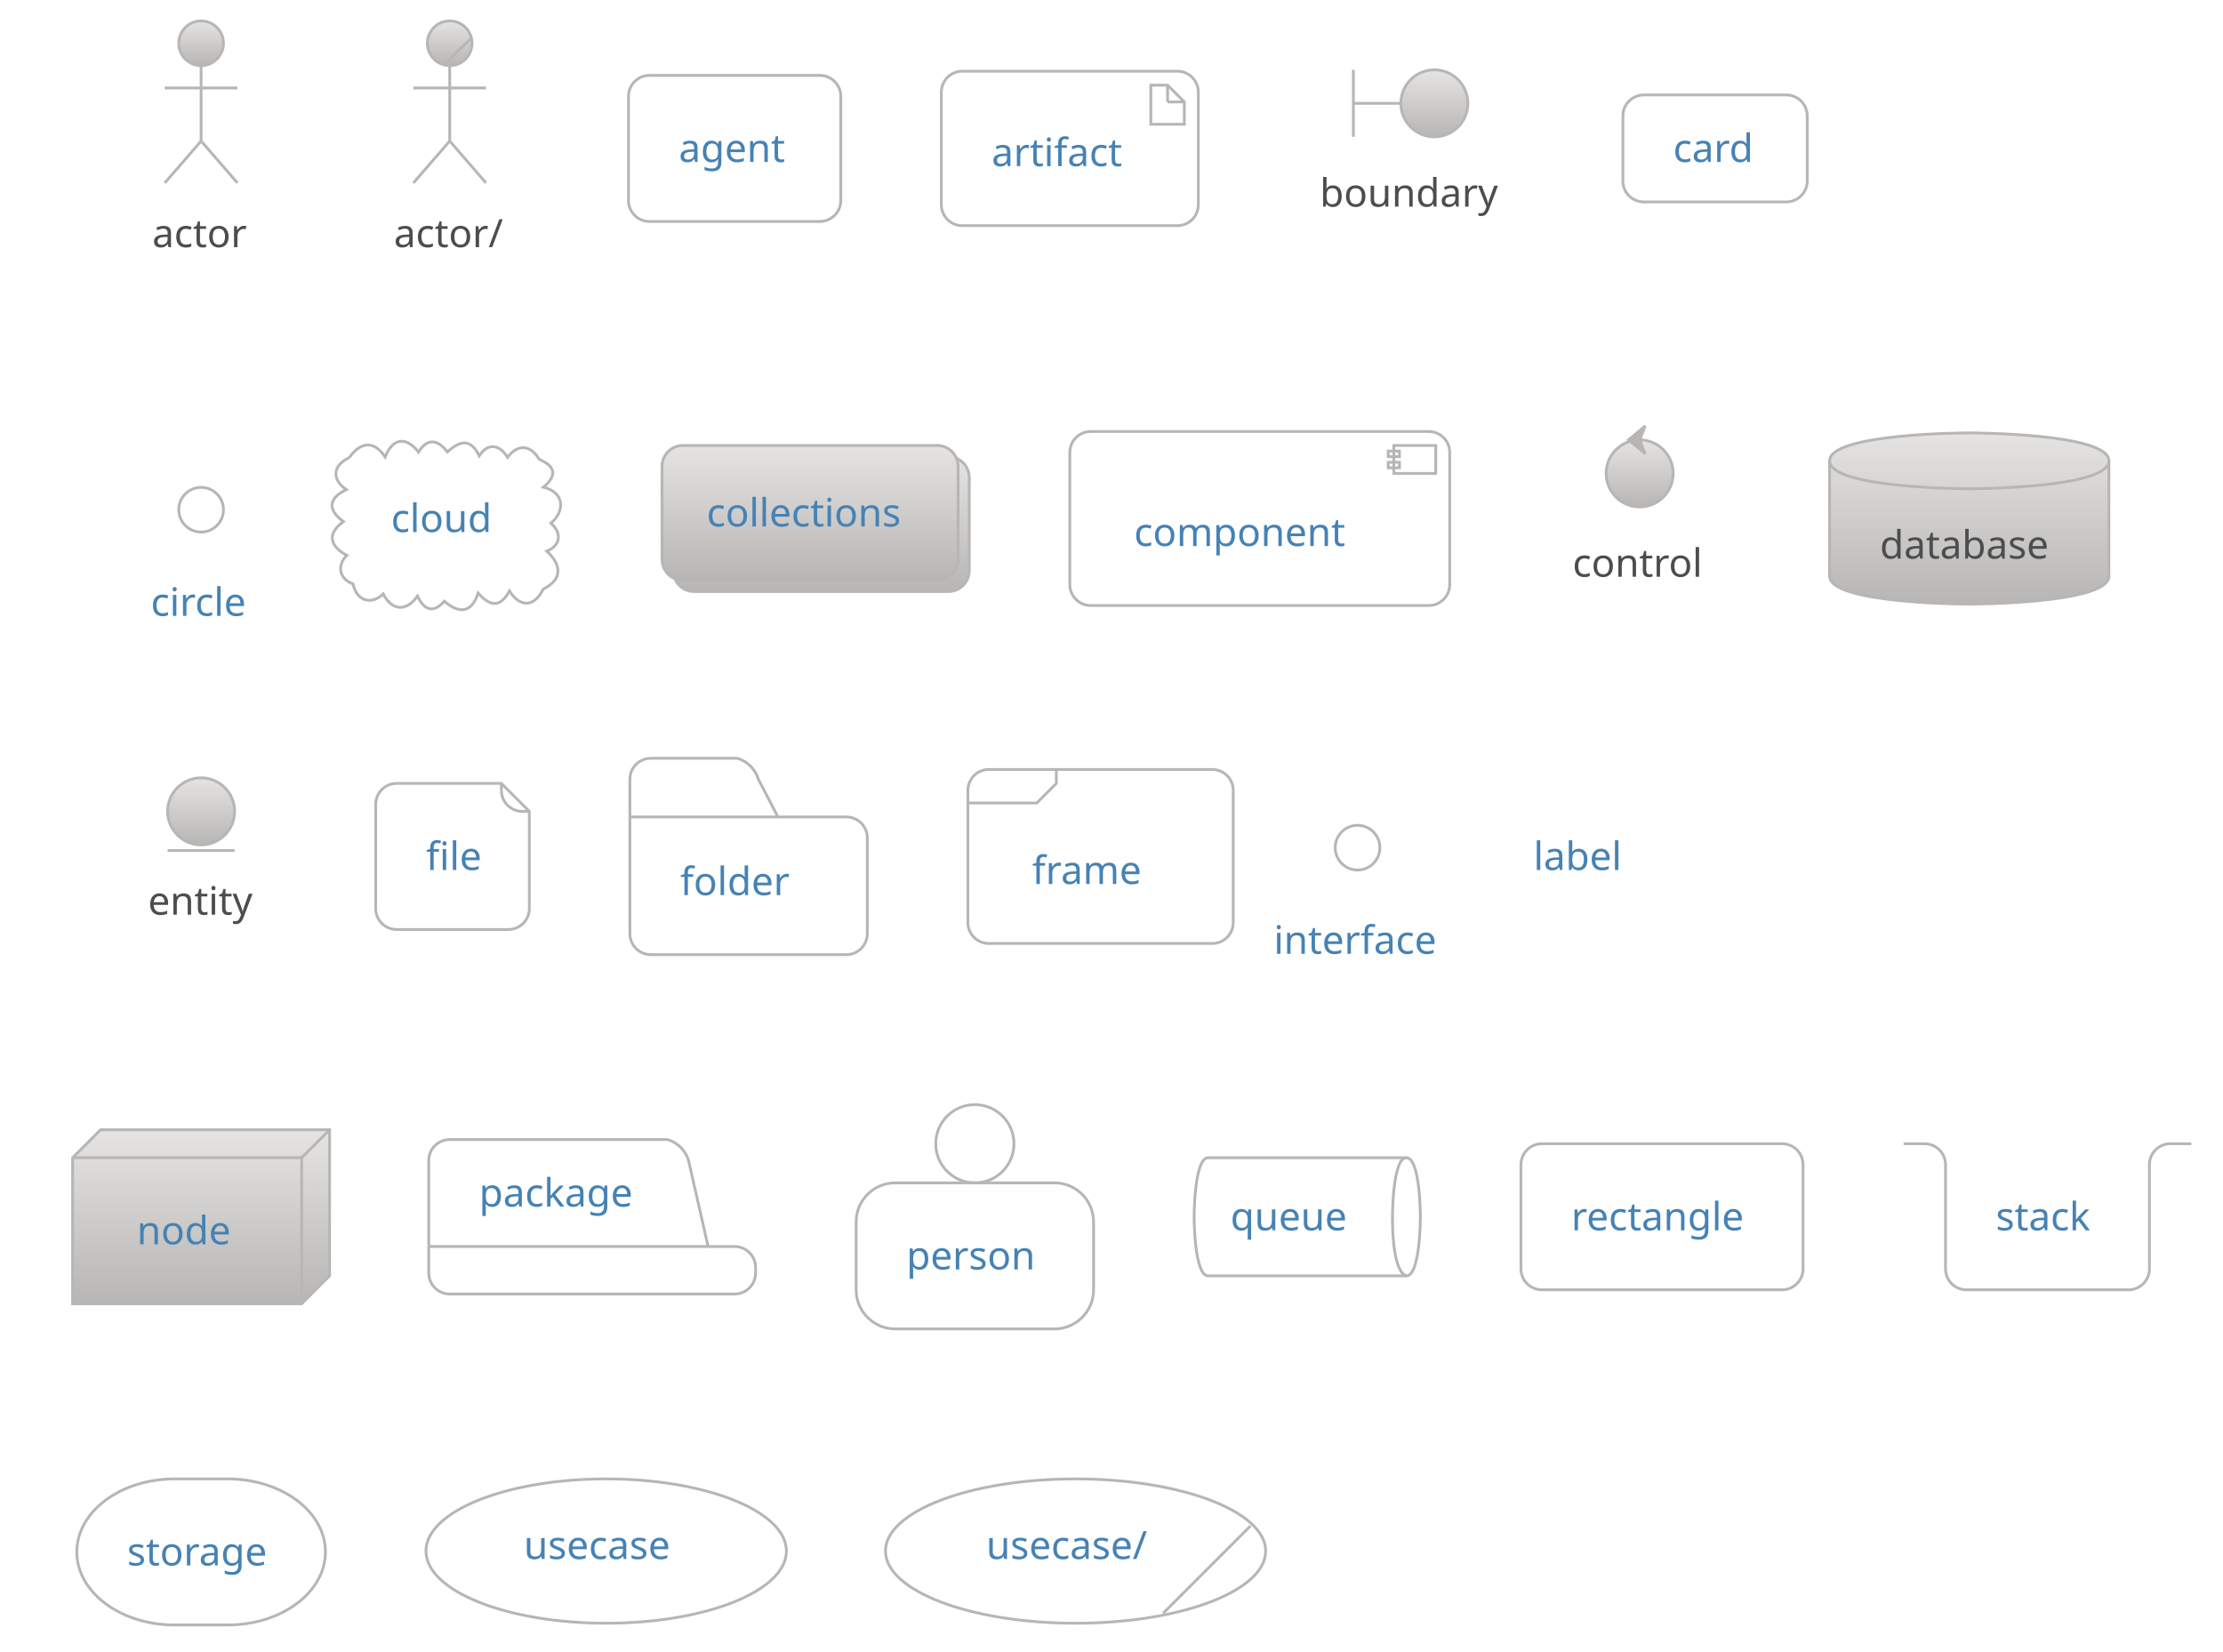
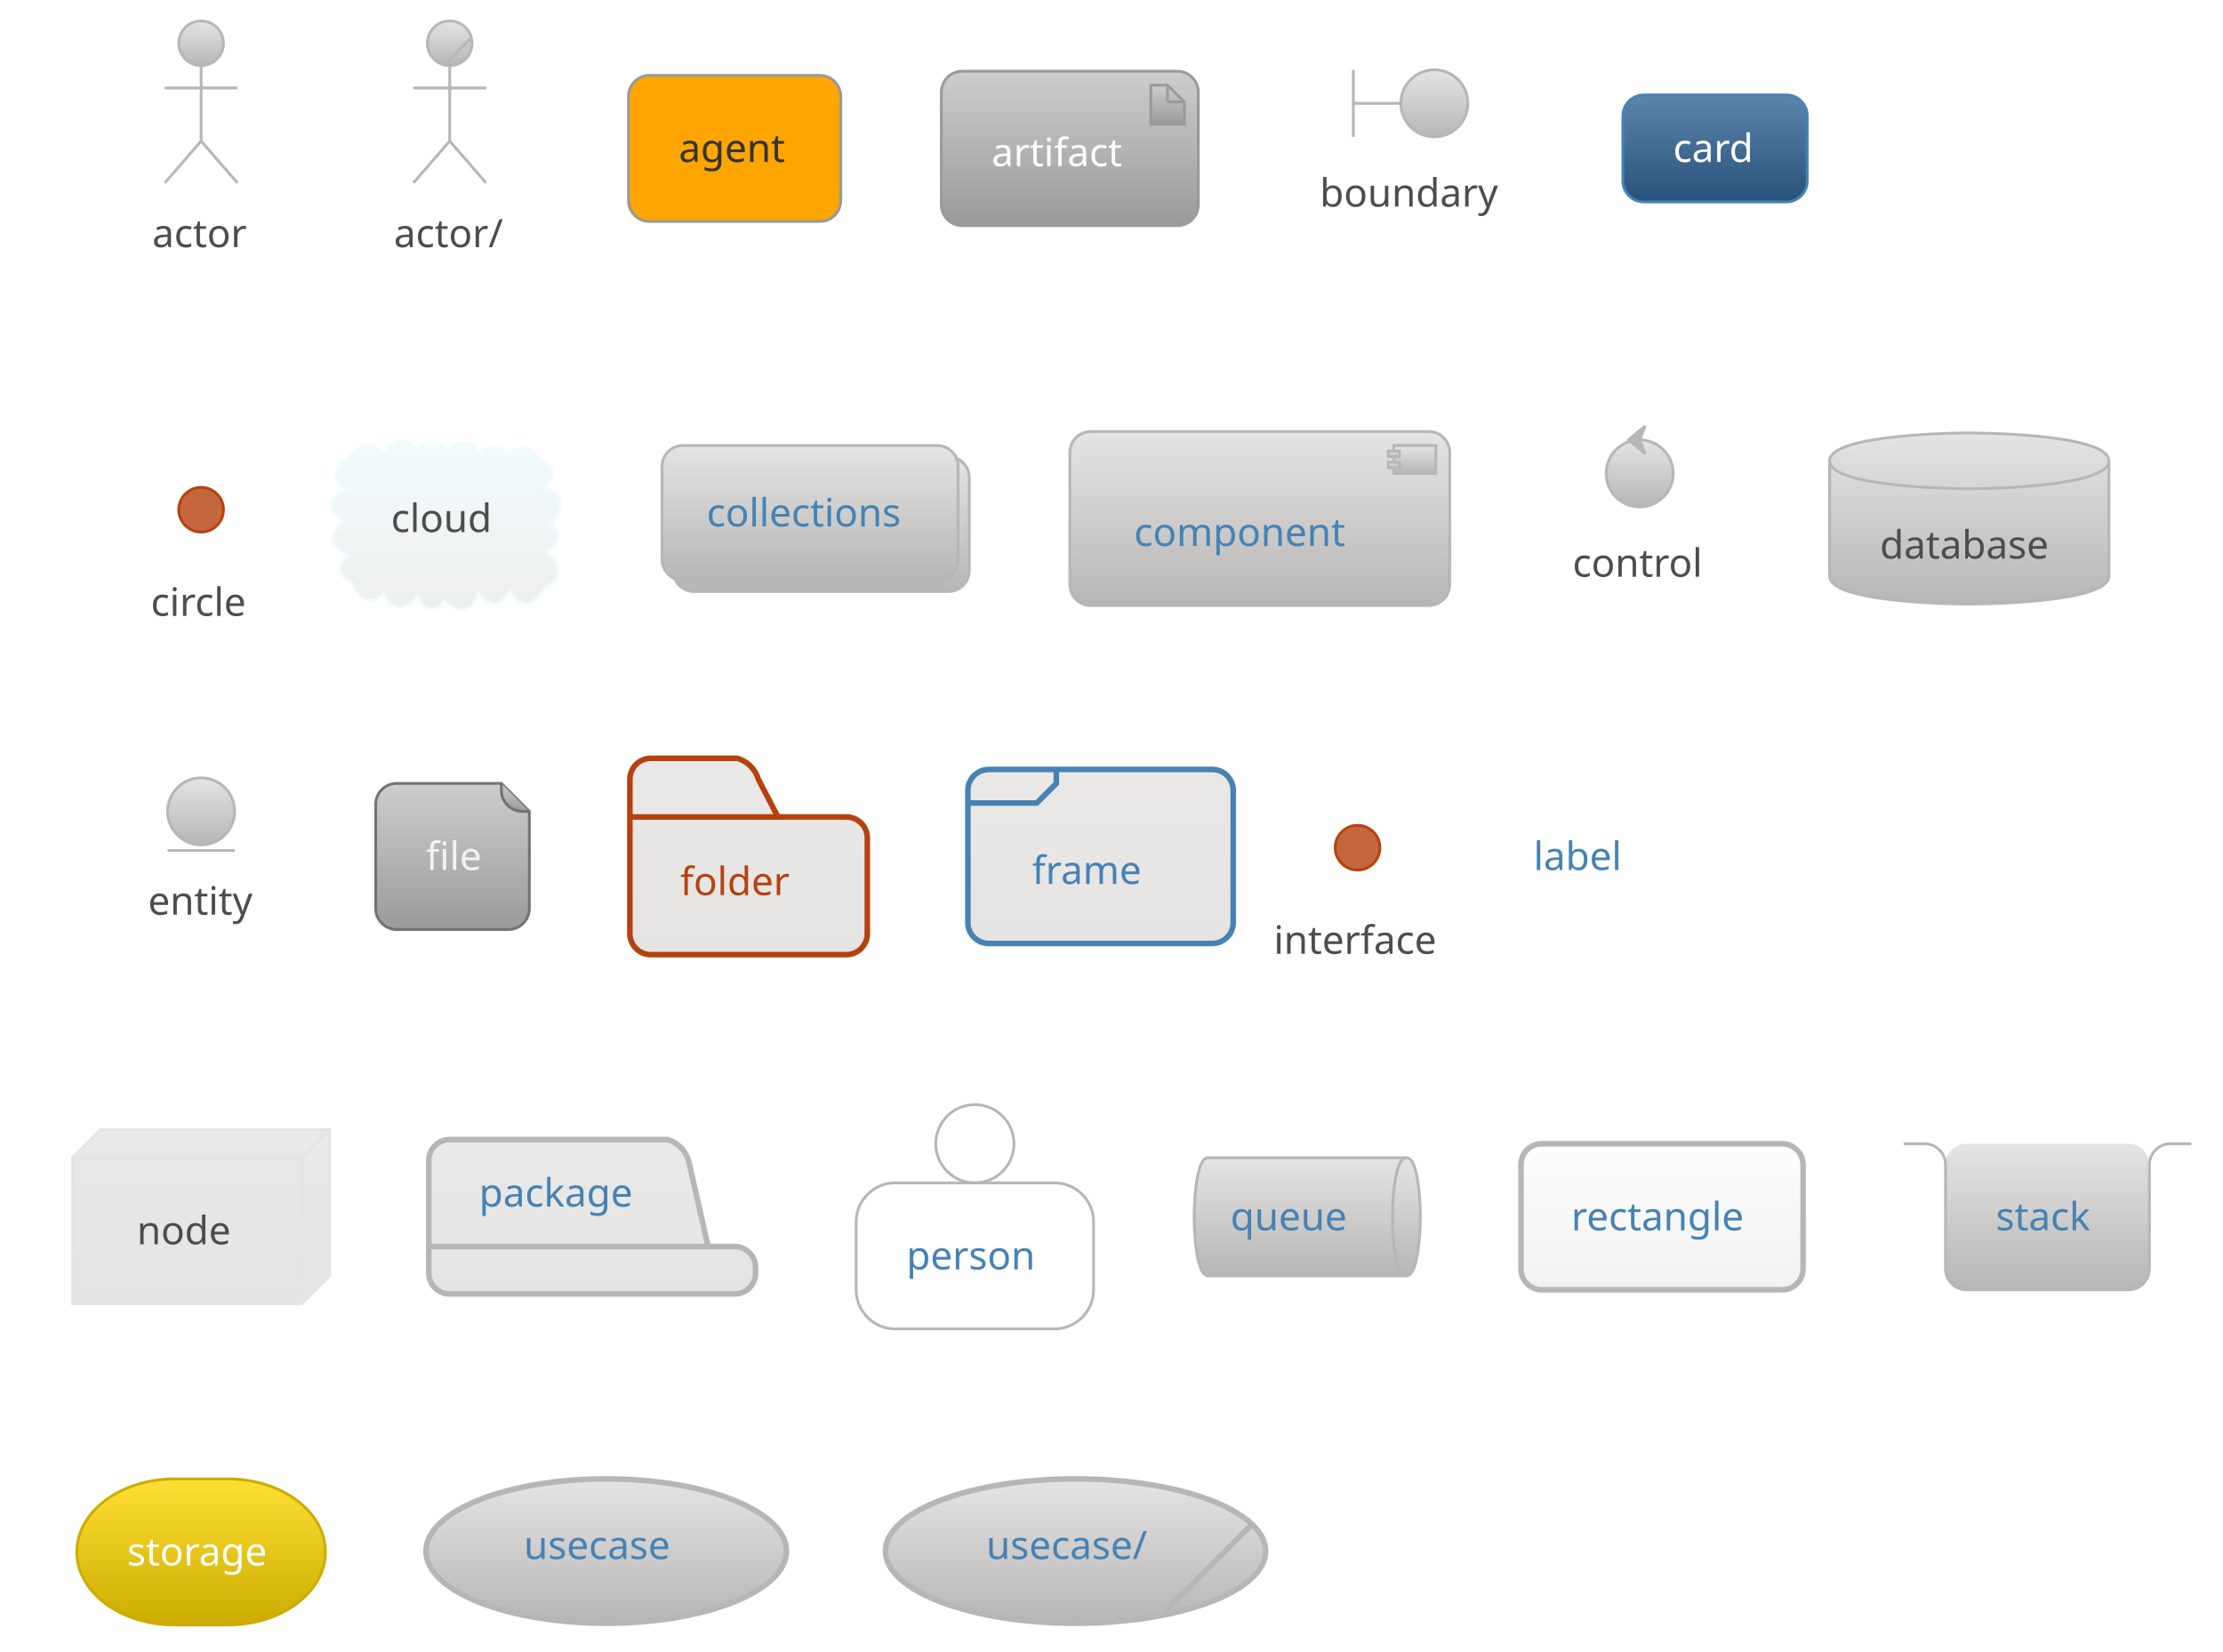
<svg xmlns="http://www.w3.org/2000/svg" contentScriptType="application/ecmascript" contentStyleType="text/css" height="616.667px" preserveAspectRatio="none" style="width:829px;height:616px;background:#00000000;" version="1.1" viewBox="0 0 829 616" width="829.167px" zoomAndPan="magnify">
  <defs>
-     <linearGradient id="gbvxnth5leq130" x1="50%" x2="50%" y1="0%" y2="100%">
+     <linearGradient id="g8m34oasvc8430" x1="50%" x2="50%" y1="0%" y2="100%">
      <stop offset="0%" stop-color="#E5E4E2" />
      <stop offset="100%" stop-color="#B7B6B5" />
    </linearGradient>
+     <linearGradient id="g8m34oasvc8431" x1="50%" x2="50%" y1="0%" y2="100%">
+       <stop offset="0%" stop-color="#CDCDCD" />
+       <stop offset="100%" stop-color="#9A9A9A" />
+     </linearGradient>
+     <linearGradient id="g8m34oasvc8432" x1="50%" x2="50%" y1="0%" y2="100%">
+       <stop offset="0%" stop-color="#5C85AD" />
+       <stop offset="100%" stop-color="#29527A" />
+     </linearGradient>
+     <linearGradient id="g8m34oasvc8433" x1="50%" x2="50%" y1="0%" y2="100%">
+       <stop offset="0%" stop-color="#F2FCFE" />
+       <stop offset="100%" stop-color="#EEEEEE" />
+     </linearGradient>
+     <linearGradient id="g8m34oasvc8434" x1="50%" x2="50%" y1="0%" y2="100%">
+       <stop offset="0%" stop-color="#EAE9E8" />
+       <stop offset="100%" stop-color="#E5E4E2" />
+     </linearGradient>
+     <linearGradient id="g8m34oasvc8435" x1="50%" x2="50%" y1="0%" y2="100%">
+       <stop offset="0%" stop-color="#FDFDFD" />
+       <stop offset="100%" stop-color="#F2F2F2" />
+     </linearGradient>
+     <linearGradient id="g8m34oasvc8436" x1="50%" x2="50%" y1="0%" y2="100%">
+       <stop offset="0%" stop-color="#FFDF33" />
+       <stop offset="100%" stop-color="#CCAC00" />
+     </linearGradient>
  </defs>
  <g>
-     <ellipse cx="75" cy="16.141" fill="url(#gbvxnth5leq130)" rx="8.333" ry="8.333" style="stroke:#B7B6B5;stroke-width:1.042;" />
+     <ellipse cx="75" cy="16.141" fill="url(#g8m34oasvc8430)" rx="8.333" ry="8.333" style="stroke:#B7B6B5;stroke-width:1.042;" />
    <path d="M75,24.474 L75,52.599 M61.458,32.807 L88.542,32.807 M75,52.599 L61.458,68.224 M75,52.599 L88.542,68.224 " fill="none" style="stroke:#B7B6B5;stroke-width:1.042;" />
    <text fill="#4D4D4D" font-family="&quot;Verdana&quot;" font-size="14.583" lengthAdjust="spacing" textLength="36.458" x="56.771" y="92.177">actor</text>
-     <ellipse cx="167.708" cy="16.141" fill="url(#gbvxnth5leq130)" rx="8.333" ry="8.333" style="stroke:#B7B6B5;stroke-width:1.042;" />
+     <ellipse cx="167.708" cy="16.141" fill="url(#g8m34oasvc8430)" rx="8.333" ry="8.333" style="stroke:#B7B6B5;stroke-width:1.042;" />
    <line style="stroke:#B7B6B5;stroke-width:1.042;" x1="165.684" x2="175.792" y1="24.224" y2="14.116" />
    <path d="M167.708,24.474 L167.708,52.599 M154.167,32.807 L181.25,32.807 M167.708,52.599 L154.167,68.224 M167.708,52.599 L181.25,68.224 " fill="none" style="stroke:#B7B6B5;stroke-width:1.042;" />
    <text fill="#4D4D4D" font-family="&quot;Verdana&quot;" font-size="14.583" lengthAdjust="spacing" textLength="41.667" x="146.875" y="92.177">actor/</text>
-     <rect height="54.476" rx="7.812" ry="7.812" style="stroke:#B7B6B5;stroke-width:1.042;fill:none;" width="79.167" x="234.375" y="28.12" />
-     <text fill="#4682B4" font-family="&quot;Verdana&quot;" font-size="14.583" lengthAdjust="spacing" textLength="41.667" x="253.125" y="60.407">agent</text>
-     <rect height="57.601" rx="7.812" ry="7.812" style="stroke:#B7B6B5;stroke-width:1.042;fill:none;" width="95.833" x="351.042" y="26.557" />
-     <polygon points="429.167,31.766,429.167,46.349,441.667,46.349,441.667,38.016,435.417,31.766,429.167,31.766" style="stroke:#B7B6B5;stroke-width:1.042;fill:none;" />
-     <line style="stroke:#B7B6B5;stroke-width:1.042;fill:none;" x1="435.417" x2="435.417" y1="31.766" y2="38.016" />
-     <line style="stroke:#B7B6B5;stroke-width:1.042;fill:none;" x1="441.667" x2="435.417" y1="38.016" y2="38.016" />
-     <text fill="#4682B4" font-family="&quot;Verdana&quot;" font-size="14.583" lengthAdjust="spacing" textLength="47.917" x="369.792" y="61.969">artifact</text>
+     <rect fill="#FFA500" height="54.476" rx="7.812" ry="7.812" style="stroke:#999999;stroke-width:1.042;" width="79.167" x="234.375" y="28.12" />
+     <text fill="#333333" font-family="&quot;Verdana&quot;" font-size="14.583" lengthAdjust="spacing" textLength="41.667" x="253.125" y="60.407">agent</text>
+     <rect fill="url(#g8m34oasvc8431)" height="57.601" rx="7.812" ry="7.812" style="stroke:#9A9A9A;stroke-width:1.042;" width="95.833" x="351.042" y="26.557" />
+     <polygon fill="url(#g8m34oasvc8431)" points="429.167,31.766,429.167,46.349,441.667,46.349,441.667,38.016,435.417,31.766,429.167,31.766" style="stroke:#9A9A9A;stroke-width:1.042;" />
+     <line style="stroke:#9A9A9A;stroke-width:1.042;" x1="435.417" x2="435.417" y1="31.766" y2="38.016" />
+     <line style="stroke:#9A9A9A;stroke-width:1.042;" x1="441.667" x2="435.417" y1="38.016" y2="38.016" />
+     <text fill="#FDFDFD" font-family="&quot;Verdana&quot;" font-size="14.583" lengthAdjust="spacing" textLength="47.917" x="369.792" y="61.969">artifact</text>
    <path d="M504.688,26.037 L504.688,51.037 M504.688,38.537 L522.396,38.537 " fill="none" style="stroke:#B7B6B5;stroke-width:1.042;" />
-     <ellipse cx="534.896" cy="38.537" fill="url(#gbvxnth5leq130)" rx="12.5" ry="12.5" style="stroke:#B7B6B5;stroke-width:1.042;" />
+     <ellipse cx="534.896" cy="38.537" fill="url(#g8m34oasvc8430)" rx="12.5" ry="12.5" style="stroke:#B7B6B5;stroke-width:1.042;" />
    <text fill="#4D4D4D" font-family="&quot;Verdana&quot;" font-size="14.583" lengthAdjust="spacing" textLength="67.708" x="492.188" y="77.073">boundary</text>
-     <rect height="39.893" rx="7.812" ry="7.812" style="stroke:#B7B6B5;stroke-width:1.042;fill:none;" width="68.75" x="605.208" y="35.412" />
-     <text fill="#4682B4" font-family="&quot;Verdana&quot;" font-size="14.583" lengthAdjust="spacing" textLength="31.25" x="623.958" y="60.407">card</text>
-     <ellipse cx="75" cy="190.099" rx="8.333" ry="8.333" style="stroke:#B7B6B5;stroke-width:1.042;fill:none;" />
-     <text fill="#4682B4" font-family="&quot;Verdana&quot;" font-size="14.583" lengthAdjust="spacing" textLength="37.5" x="56.25" y="229.677">circle</text>
-     <path d="M130.246,170.672 C134.315,164.92 139.333,163.97 143.627,170.425 C146.44,163.404 151.344,162.56 156.073,168.6 C159.527,163.074 163.381,164.002 166.851,168.582 C171.464,164.309 175.413,163.338 178.732,169.989 C182.051,164.781 186.538,166.011 189.293,170.598 C193.014,165.417 197.972,165.888 201.057,171.304 C207.193,173.906 207.817,177.342 202.674,181.699 C210.504,183.657 210.839,190.484 205.452,195.169 C209.544,198.669 209.203,203.437 203.916,205.55 C209.256,210.517 210.067,215.979 202.572,219.731 C199.253,226.475 193.976,226.709 189.979,220.382 C186.43,226.957 182.648,226.051 178.318,221.178 C175.88,228.745 171.111,228.978 165.711,224.202 C161.46,229.065 158.054,227.335 155.693,222.291 C151.656,228.123 146.187,227.963 142.922,221.49 C138.202,226.03 132.88,223.81 131.641,217.777 C126.524,215.943 125.508,210.895 129.335,207.125 C123.067,203.72 121.722,199.189 128.067,194.515 C122.055,190.107 122.45,185.83 129.176,182.607 C123.45,178.711 124.175,173.509 130.246,170.672 " style="stroke:#B7B6B5;stroke-width:1.042;fill:none;" />
-     <text fill="#4682B4" font-family="&quot;Verdana&quot;" font-size="14.583" lengthAdjust="spacing" textLength="39.583" x="145.833" y="198.427">cloud</text>
-     <rect fill="url(#gbvxnth5leq130)" height="50.309" rx="7.812" ry="7.812" style="stroke:#B7B6B5;stroke-width:1.042;" width="110.417" x="251.042" y="170.307" />
-     <rect fill="url(#gbvxnth5leq130)" height="50.309" rx="7.812" ry="7.812" style="stroke:#B7B6B5;stroke-width:1.042;" width="110.417" x="246.875" y="166.141" />
+     <rect fill="url(#g8m34oasvc8432)" height="39.893" rx="7.812" ry="7.812" style="stroke:#4682B4;stroke-width:1.042;" width="68.75" x="605.208" y="35.412" />
+     <text fill="#FDFDFD" font-family="&quot;Verdana&quot;" font-size="14.583" lengthAdjust="spacing" textLength="31.25" x="623.958" y="60.407">card</text>
+     <ellipse cx="75" cy="190.099" fill="#C5673E" rx="8.333" ry="8.333" style="stroke:#B7410E;stroke-width:1.042;" />
+     <text fill="#4D4D4D" font-family="&quot;Verdana&quot;" font-size="14.583" lengthAdjust="spacing" textLength="37.5" x="56.25" y="229.677">circle</text>
+     <path d="M130.246,170.672 C134.315,164.92 139.333,163.97 143.627,170.425 C146.44,163.404 151.344,162.56 156.073,168.6 C159.527,163.074 163.381,164.002 166.851,168.582 C171.464,164.309 175.413,163.338 178.732,169.989 C182.051,164.781 186.538,166.011 189.293,170.598 C193.014,165.417 197.972,165.888 201.057,171.304 C207.193,173.906 207.817,177.342 202.674,181.699 C210.504,183.657 210.839,190.484 205.452,195.169 C209.544,198.669 209.203,203.437 203.916,205.55 C209.256,210.517 210.067,215.979 202.572,219.731 C199.253,226.475 193.976,226.709 189.979,220.382 C186.43,226.957 182.648,226.051 178.318,221.178 C175.88,228.745 171.111,228.978 165.711,224.202 C161.46,229.065 158.054,227.335 155.693,222.291 C151.656,228.123 146.187,227.963 142.922,221.49 C138.202,226.03 132.88,223.81 131.641,217.777 C126.524,215.943 125.508,210.895 129.335,207.125 C123.067,203.72 121.722,199.189 128.067,194.515 C122.055,190.107 122.45,185.83 129.176,182.607 C123.45,178.711 124.175,173.509 130.246,170.672 " fill="url(#g8m34oasvc8433)" style="stroke:#F2FCFE;stroke-width:1.042;" />
+     <text fill="#4D4D4D" font-family="&quot;Verdana&quot;" font-size="14.583" lengthAdjust="spacing" textLength="39.583" x="145.833" y="198.427">cloud</text>
+     <rect fill="url(#g8m34oasvc8430)" height="50.309" rx="7.812" ry="7.812" style="stroke:#B7B6B5;stroke-width:1.042;" width="110.417" x="251.042" y="170.307" />
+     <rect fill="url(#g8m34oasvc8430)" height="50.309" rx="7.812" ry="7.812" style="stroke:#B7B6B5;stroke-width:1.042;" width="110.417" x="246.875" y="166.141" />
    <text fill="#4682B4" font-family="&quot;Verdana&quot;" font-size="14.583" lengthAdjust="spacing" textLength="77.083" x="263.542" y="196.344">collections</text>
-     <rect height="64.893" rx="7.812" ry="7.812" style="stroke:#B7B6B5;stroke-width:1.042;fill:none;" width="141.667" x="398.958" y="160.932" />
-     <rect height="10.417" style="stroke:#B7B6B5;stroke-width:1.042;fill:none;" width="15.625" x="519.792" y="166.141" />
-     <rect height="2.083" style="stroke:#B7B6B5;stroke-width:1.042;fill:none;" width="4.167" x="517.708" y="168.224" />
-     <rect height="2.083" style="stroke:#B7B6B5;stroke-width:1.042;fill:none;" width="4.167" x="517.708" y="172.391" />
+     <rect fill="url(#g8m34oasvc8430)" height="64.893" rx="7.812" ry="7.812" style="stroke:#B7B6B5;stroke-width:1.042;" width="141.667" x="398.958" y="160.932" />
+     <rect fill="url(#g8m34oasvc8430)" height="10.417" style="stroke:#B7B6B5;stroke-width:1.042;" width="15.625" x="519.792" y="166.141" />
+     <rect fill="url(#g8m34oasvc8430)" height="2.083" style="stroke:#B7B6B5;stroke-width:1.042;" width="4.167" x="517.708" y="168.224" />
+     <rect fill="url(#g8m34oasvc8430)" height="2.083" style="stroke:#B7B6B5;stroke-width:1.042;" width="4.167" x="517.708" y="172.391" />
    <text fill="#4682B4" font-family="&quot;Verdana&quot;" font-size="14.583" lengthAdjust="spacing" textLength="83.333" x="422.917" y="203.636">component</text>
-     <ellipse cx="611.458" cy="176.557" fill="url(#gbvxnth5leq130)" rx="12.5" ry="12.5" style="stroke:#B7B6B5;stroke-width:1.042;" />
+     <ellipse cx="611.458" cy="176.557" fill="url(#g8m34oasvc8430)" rx="12.5" ry="12.5" style="stroke:#B7B6B5;stroke-width:1.042;" />
    <polygon fill="#B7B6B5" points="607.292,164.057,613.542,158.849,611.458,164.057,613.542,169.266,607.292,164.057" style="stroke:#B7B6B5;stroke-width:1.042;" />
    <text fill="#4D4D4D" font-family="&quot;Verdana&quot;" font-size="14.583" lengthAdjust="spacing" textLength="50" x="586.458" y="215.094">control</text>
-     <path d="M682.292,171.87 C682.292,161.453 734.375,161.453 734.375,161.453 C734.375,161.453 786.458,161.453 786.458,171.87 L786.458,214.887 C786.458,225.304 734.375,225.304 734.375,225.304 C734.375,225.304 682.292,225.304 682.292,214.887 L682.292,171.87 " fill="url(#gbvxnth5leq130)" style="stroke:#B7B6B5;stroke-width:1.042;" />
+     <path d="M682.292,171.87 C682.292,161.453 734.375,161.453 734.375,161.453 C734.375,161.453 786.458,161.453 786.458,171.87 L786.458,214.887 C786.458,225.304 734.375,225.304 734.375,225.304 C734.375,225.304 682.292,225.304 682.292,214.887 L682.292,171.87 " fill="url(#g8m34oasvc8430)" style="stroke:#B7B6B5;stroke-width:1.042;" />
    <path d="M682.292,171.87 C682.292,182.287 734.375,182.287 734.375,182.287 C734.375,182.287 786.458,182.287 786.458,171.87 " fill="none" style="stroke:#B7B6B5;stroke-width:1.042;" />
    <text fill="#4D4D4D" font-family="&quot;Verdana&quot;" font-size="14.583" lengthAdjust="spacing" textLength="66.667" x="701.042" y="208.323">database</text>
-     <ellipse cx="75" cy="302.599" fill="url(#gbvxnth5leq130)" rx="12.5" ry="12.5" style="stroke:#B7B6B5;stroke-width:1.042;" />
+     <ellipse cx="75" cy="302.599" fill="url(#g8m34oasvc8430)" rx="12.5" ry="12.5" style="stroke:#B7B6B5;stroke-width:1.042;" />
    <line style="stroke:#B7B6B5;stroke-width:1.042;" x1="62.5" x2="87.5" y1="317.182" y2="317.182" />
    <text fill="#4D4D4D" font-family="&quot;Verdana&quot;" font-size="14.583" lengthAdjust="spacing" textLength="39.583" x="55.208" y="341.136">entity</text>
-     <path d="M140.104,299.995 L140.104,338.846 A7.812,7.812 0 0 0 147.917,346.658 L189.583,346.658 A7.812,7.812 0 0 0 197.396,338.846 L197.396,302.599 L186.979,292.182 L147.917,292.182 A7.812,7.812 0 0 0 140.104,299.995 " style="stroke:#B7B6B5;stroke-width:1.042;fill:none;" />
-     <path d="M186.979,292.182 L186.979,294.787 A7.812,7.812 0 0 0 194.792,302.599 L197.396,302.599 " style="stroke:#B7B6B5;stroke-width:1.042;fill:none;" />
-     <text fill="#4682B4" font-family="&quot;Verdana&quot;" font-size="14.583" lengthAdjust="spacing" textLength="19.792" x="158.854" y="324.469">file</text>
-     <path d="M242.708,282.807 L275,282.807 A11.719,11.719 0 0 1 282.812,290.62 L290.104,304.682 L315.625,304.682 A7.812,7.812 0 0 1 323.438,312.495 L323.438,348.221 A7.812,7.812 0 0 1 315.625,356.033 L242.708,356.033 A7.812,7.812 0 0 1 234.896,348.221 L234.896,290.62 A7.812,7.812 0 0 1 242.708,282.807 " style="stroke:#B7B6B5;stroke-width:1.042;fill:none;" />
-     <line style="stroke:#B7B6B5;stroke-width:1.042;fill:none;" x1="234.896" x2="290.104" y1="304.682" y2="304.682" />
-     <text fill="#4682B4" font-family="&quot;Verdana&quot;" font-size="14.583" lengthAdjust="spacing" textLength="40.625" x="253.646" y="333.844">folder</text>
-     <rect height="64.893" rx="7.812" ry="7.812" style="stroke:#B7B6B5;stroke-width:1.042;fill:none;" width="98.958" x="360.938" y="286.974" />
-     <path d="M393.924,286.974 L393.924,292.182 L386.632,299.474 L360.938,299.474 " fill="none" style="stroke:#B7B6B5;stroke-width:1.042;" />
+     <path d="M140.104,299.995 L140.104,338.846 A7.812,7.812 0 0 0 147.917,346.658 L189.583,346.658 A7.812,7.812 0 0 0 197.396,338.846 L197.396,302.599 L186.979,292.182 L147.917,292.182 A7.812,7.812 0 0 0 140.104,299.995 " fill="url(#g8m34oasvc8431)" style="stroke:#737373;stroke-width:1.042;" />
+     <path d="M186.979,292.182 L186.979,294.787 A7.812,7.812 0 0 0 194.792,302.599 L197.396,302.599 " fill="url(#g8m34oasvc8431)" style="stroke:#737373;stroke-width:1.042;" />
+     <text fill="#F2F2F2" font-family="&quot;Verdana&quot;" font-size="14.583" lengthAdjust="spacing" textLength="19.792" x="158.854" y="324.469">file</text>
+     <path d="M242.708,282.807 L275,282.807 A11.719,11.719 0 0 1 282.812,290.62 L290.104,304.682 L315.625,304.682 A7.812,7.812 0 0 1 323.438,312.495 L323.438,348.221 A7.812,7.812 0 0 1 315.625,356.033 L242.708,356.033 A7.812,7.812 0 0 1 234.896,348.221 L234.896,290.62 A7.812,7.812 0 0 1 242.708,282.807 " fill="url(#g8m34oasvc8434)" style="stroke:#B7410E;stroke-width:2.083;" />
+     <line style="stroke:#B7410E;stroke-width:2.083;" x1="234.896" x2="290.104" y1="304.682" y2="304.682" />
+     <text fill="#B7410E" font-family="&quot;Verdana&quot;" font-size="14.583" lengthAdjust="spacing" textLength="40.625" x="253.646" y="333.844">folder</text>
+     <rect fill="url(#g8m34oasvc8434)" height="64.893" rx="7.812" ry="7.812" style="stroke:#4682B4;stroke-width:2.083;" width="98.958" x="360.938" y="286.974" />
+     <path d="M393.924,286.974 L393.924,292.182 L386.632,299.474 L360.938,299.474 " fill="none" style="stroke:#4682B4;stroke-width:2.083;" />
    <text fill="#4682B4" font-family="&quot;Verdana&quot;" font-size="14.583" lengthAdjust="spacing" textLength="40.625" x="384.896" y="329.677">frame</text>
-     <ellipse cx="506.25" cy="316.141" rx="8.333" ry="8.333" style="stroke:#B7B6B5;stroke-width:1.042;fill:none;" />
-     <text fill="#4682B4" font-family="&quot;Verdana&quot;" font-size="14.583" lengthAdjust="spacing" textLength="62.5" x="475" y="355.719">interface</text>
+     <ellipse cx="506.25" cy="316.141" fill="#C5673E" rx="8.333" ry="8.333" style="stroke:#B7410E;stroke-width:1.042;" />
+     <text fill="#4D4D4D" font-family="&quot;Verdana&quot;" font-size="14.583" lengthAdjust="spacing" textLength="62.5" x="475" y="355.719">interface</text>
    <text fill="#4682B4" font-family="&quot;Verdana&quot;" font-size="14.583" lengthAdjust="spacing" textLength="33.333" x="571.875" y="324.469">label</text>
-     <polygon fill="url(#gbvxnth5leq130)" points="27.083,431.766,37.5,421.349,122.917,421.349,122.917,475.825,112.5,486.242,27.083,486.242,27.083,431.766" style="stroke:#B7B6B5;stroke-width:1.042;" />
-     <line style="stroke:#B7B6B5;stroke-width:1.042;" x1="112.5" x2="122.917" y1="431.766" y2="421.349" />
-     <line style="stroke:#B7B6B5;stroke-width:1.042;" x1="27.083" x2="112.5" y1="431.766" y2="431.766" />
-     <line style="stroke:#B7B6B5;stroke-width:1.042;" x1="112.5" x2="112.5" y1="431.766" y2="486.242" />
-     <text fill="#4682B4" font-family="&quot;Verdana&quot;" font-size="14.583" lengthAdjust="spacing" textLength="37.5" x="51.042" y="464.052">node</text>
-     <path d="M167.708,424.995 L248.958,424.995 A11.719,11.719 0 0 1 256.771,432.807 L264.062,464.887 L273.958,464.887 A7.812,7.812 0 0 1 281.771,472.7 L281.771,474.783 A7.812,7.812 0 0 1 273.958,482.596 L167.708,482.596 A7.812,7.812 0 0 1 159.896,474.783 L159.896,432.807 A7.812,7.812 0 0 1 167.708,424.995 " style="stroke:#B7B6B5;stroke-width:1.042;fill:none;" />
-     <line style="stroke:#B7B6B5;stroke-width:1.042;fill:none;" x1="159.896" x2="264.062" y1="464.887" y2="464.887" />
+     <polygon fill="url(#g8m34oasvc8434)" points="27.083,431.766,37.5,421.349,122.917,421.349,122.917,475.825,112.5,486.242,27.083,486.242,27.083,431.766" style="stroke:#E5E4E2;stroke-width:1.042;" />
+     <line style="stroke:#E5E4E2;stroke-width:1.042;" x1="112.5" x2="122.917" y1="431.766" y2="421.349" />
+     <line style="stroke:#E5E4E2;stroke-width:1.042;" x1="27.083" x2="112.5" y1="431.766" y2="431.766" />
+     <line style="stroke:#E5E4E2;stroke-width:1.042;" x1="112.5" x2="112.5" y1="431.766" y2="486.242" />
+     <text fill="#4D4D4D" font-family="&quot;Verdana&quot;" font-size="14.583" lengthAdjust="spacing" textLength="37.5" x="51.042" y="464.052">node</text>
+     <path d="M167.708,424.995 L248.958,424.995 A11.719,11.719 0 0 1 256.771,432.807 L264.062,464.887 L273.958,464.887 A7.812,7.812 0 0 1 281.771,472.7 L281.771,474.783 A7.812,7.812 0 0 1 273.958,482.596 L167.708,482.596 A7.812,7.812 0 0 1 159.896,474.783 L159.896,432.807 A7.812,7.812 0 0 1 167.708,424.995 " fill="url(#g8m34oasvc8434)" style="stroke:#B7B6B5;stroke-width:2.083;" />
+     <line style="stroke:#B7B6B5;stroke-width:2.083;" x1="159.896" x2="264.062" y1="464.887" y2="464.887" />
    <text fill="#4682B4" font-family="&quot;Verdana&quot;" font-size="14.583" lengthAdjust="spacing" textLength="61.458" x="178.646" y="449.99">package</text>
    <ellipse cx="363.542" cy="426.559" rx="14.585" ry="14.585" style="stroke:#B7B6B5;stroke-width:1.042;fill:none;" />
    <rect height="54.476" rx="14.585" ry="14.585" style="stroke:#B7B6B5;stroke-width:1.042;fill:none;" width="88.542" x="319.271" y="441.143" />
    <text fill="#4682B4" font-family="&quot;Verdana&quot;" font-size="14.583" lengthAdjust="spacing" textLength="51.042" x="338.021" y="473.43">person</text>
-     <path d="M450.521,431.766 L524.479,431.766 C529.688,431.766 529.688,453.795 529.688,453.795 C529.688,453.795 529.688,475.825 524.479,475.825 L450.521,475.825 C445.312,475.825 445.312,453.795 445.312,453.795 C445.312,453.795 445.312,431.766 450.521,431.766 " style="stroke:#B7B6B5;stroke-width:1.042;fill:none;" />
+     <path d="M450.521,431.766 L524.479,431.766 C529.688,431.766 529.688,453.795 529.688,453.795 C529.688,453.795 529.688,475.825 524.479,475.825 L450.521,475.825 C445.312,475.825 445.312,453.795 445.312,453.795 C445.312,453.795 445.312,431.766 450.521,431.766 " fill="url(#g8m34oasvc8430)" style="stroke:#B7B6B5;stroke-width:1.042;" />
    <path d="M524.479,431.766 C519.271,431.766 519.271,453.795 519.271,453.795 C519.271,475.825 524.479,475.825 524.479,475.825 " fill="none" style="stroke:#B7B6B5;stroke-width:1.042;" />
    <text fill="#4682B4" font-family="&quot;Verdana&quot;" font-size="14.583" lengthAdjust="spacing" textLength="46.875" x="458.854" y="458.844">queue</text>
-     <rect height="54.476" rx="7.812" ry="7.812" style="stroke:#B7B6B5;stroke-width:1.042;fill:none;" width="105.208" x="567.188" y="426.557" />
+     <rect fill="url(#g8m34oasvc8435)" height="54.476" rx="7.812" ry="7.812" style="stroke:#B7B6B5;stroke-width:2.083;" width="105.208" x="567.188" y="426.557" />
    <text fill="#4682B4" font-family="&quot;Verdana&quot;" font-size="14.583" lengthAdjust="spacing" textLength="67.708" x="585.938" y="458.844">rectangle</text>
-     <rect height="54.476" rx="7.812" ry="7.812" style="stroke:none;stroke-width:1.042;fill:none;" width="76.042" x="725.521" y="426.557" />
+     <rect fill="url(#g8m34oasvc8430)" height="54.476" rx="7.812" ry="7.812" style="stroke:none;stroke-width:1.042;" width="76.042" x="725.521" y="426.557" />
    <path d="M709.896,426.557 L717.708,426.557 A7.812,7.812 0 0 1 725.521,434.37 L725.521,473.221 A7.812,7.812 0 0 0 733.333,481.033 L793.75,481.033 A7.812,7.812 0 0 0 801.562,473.221 L801.562,434.37 A7.812,7.812 0 0 1 809.375,426.557 L817.188,426.557 " fill="none" style="stroke:#B7B6B5;stroke-width:1.042;" />
    <text fill="#4682B4" font-family="&quot;Verdana&quot;" font-size="14.583" lengthAdjust="spacing" textLength="38.542" x="744.271" y="458.844">stack</text>
-     <rect height="54.476" rx="36.458" ry="36.458" style="stroke:#B7B6B5;stroke-width:1.042;fill:none;" width="92.708" x="28.646" y="551.557" />
-     <text fill="#4682B4" font-family="&quot;Verdana&quot;" font-size="14.583" lengthAdjust="spacing" textLength="55.208" x="47.396" y="583.844">storage</text>
-     <ellipse cx="226.061" cy="578.471" rx="67.207" ry="26.914" style="stroke:#B7B6B5;stroke-width:1.042;fill:none;" />
+     <rect fill="url(#g8m34oasvc8436)" height="54.476" rx="36.458" ry="36.458" style="stroke:#CCAC00;stroke-width:1.042;" width="92.708" x="28.646" y="551.557" />
+     <text fill="#FDFDFD" font-family="&quot;Verdana&quot;" font-size="14.583" lengthAdjust="spacing" textLength="55.208" x="47.396" y="583.844">storage</text>
+     <ellipse cx="226.061" cy="578.471" fill="url(#g8m34oasvc8430)" rx="67.207" ry="26.914" style="stroke:#B7B6B5;stroke-width:2.083;" />
    <text fill="#4682B4" font-family="&quot;Verdana&quot;" font-size="14.583" lengthAdjust="spacing" textLength="61.458" x="195.332" y="581.437">usecase</text>
-     <ellipse cx="401.098" cy="578.471" rx="70.889" ry="26.914" style="stroke:#B7B6B5;stroke-width:1.042;fill:none;" />
+     <ellipse cx="401.098" cy="578.471" fill="url(#g8m34oasvc8430)" rx="70.889" ry="26.914" style="stroke:#B7B6B5;stroke-width:2.083;" />
    <text fill="#4682B4" font-family="&quot;Verdana&quot;" font-size="14.583" lengthAdjust="spacing" textLength="66.667" x="367.764" y="581.437">usecase/</text>
-     <line style="stroke:#B7B6B5;stroke-width:1.042;" x1="466.337" x2="433.79" y1="569.089" y2="601.636" />
+     <line style="stroke:#B7B6B5;stroke-width:2.083;" x1="466.337" x2="433.79" y1="569.089" y2="601.636" />
  </g>
</svg>
